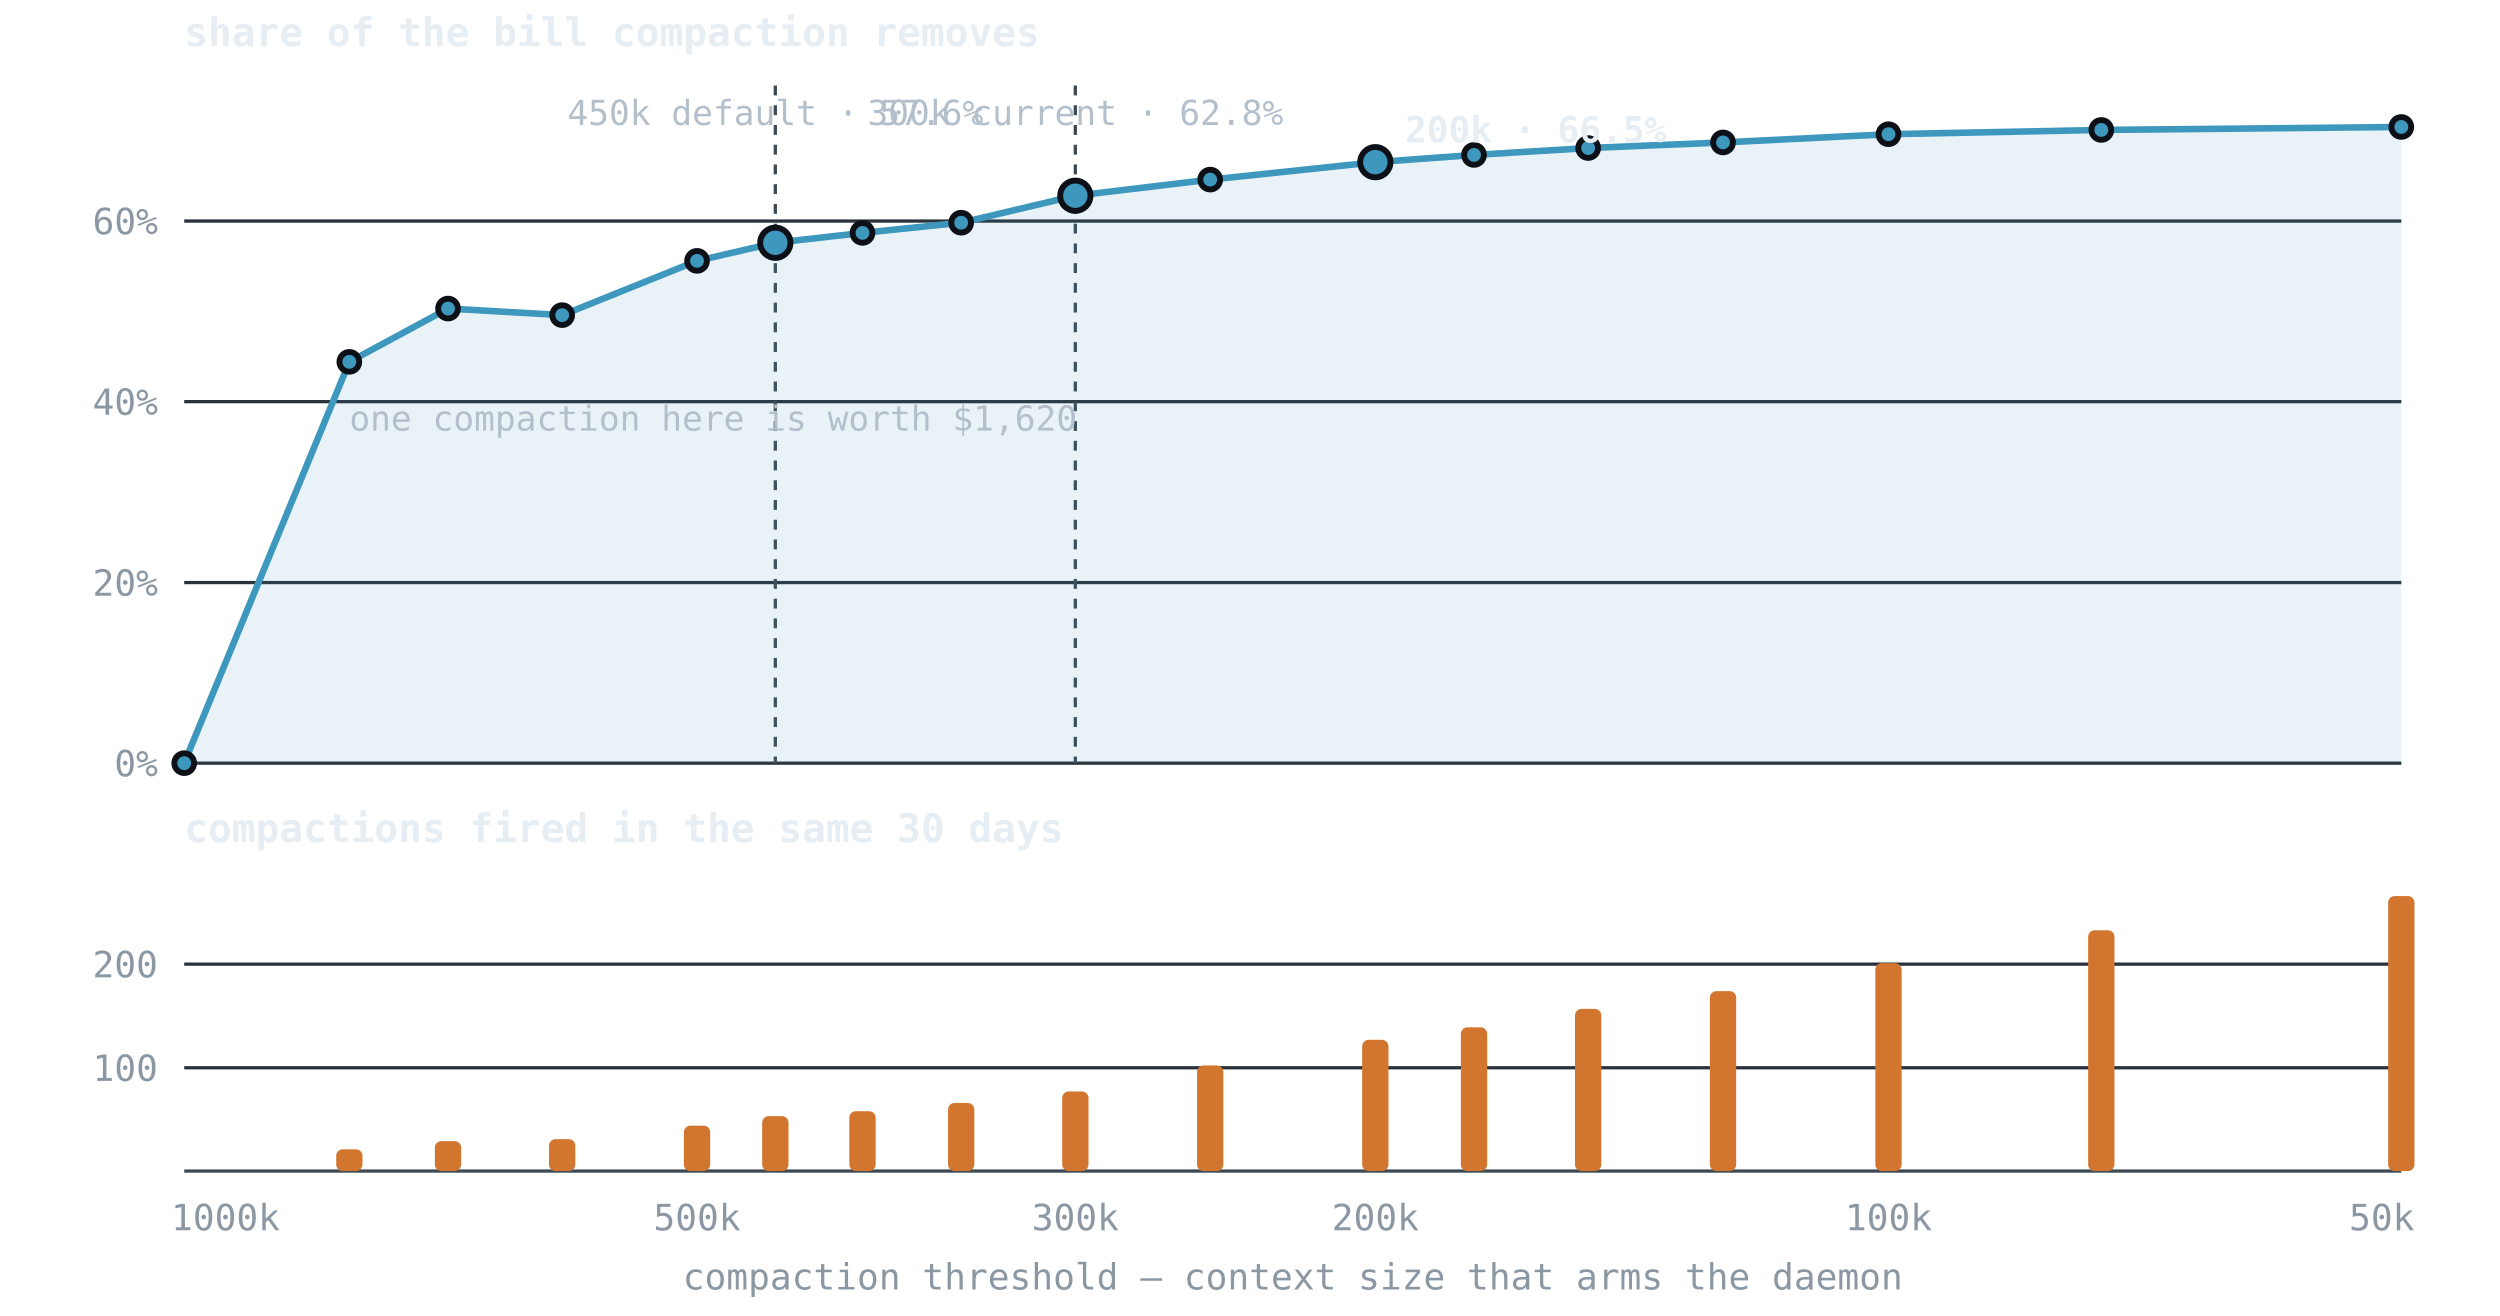
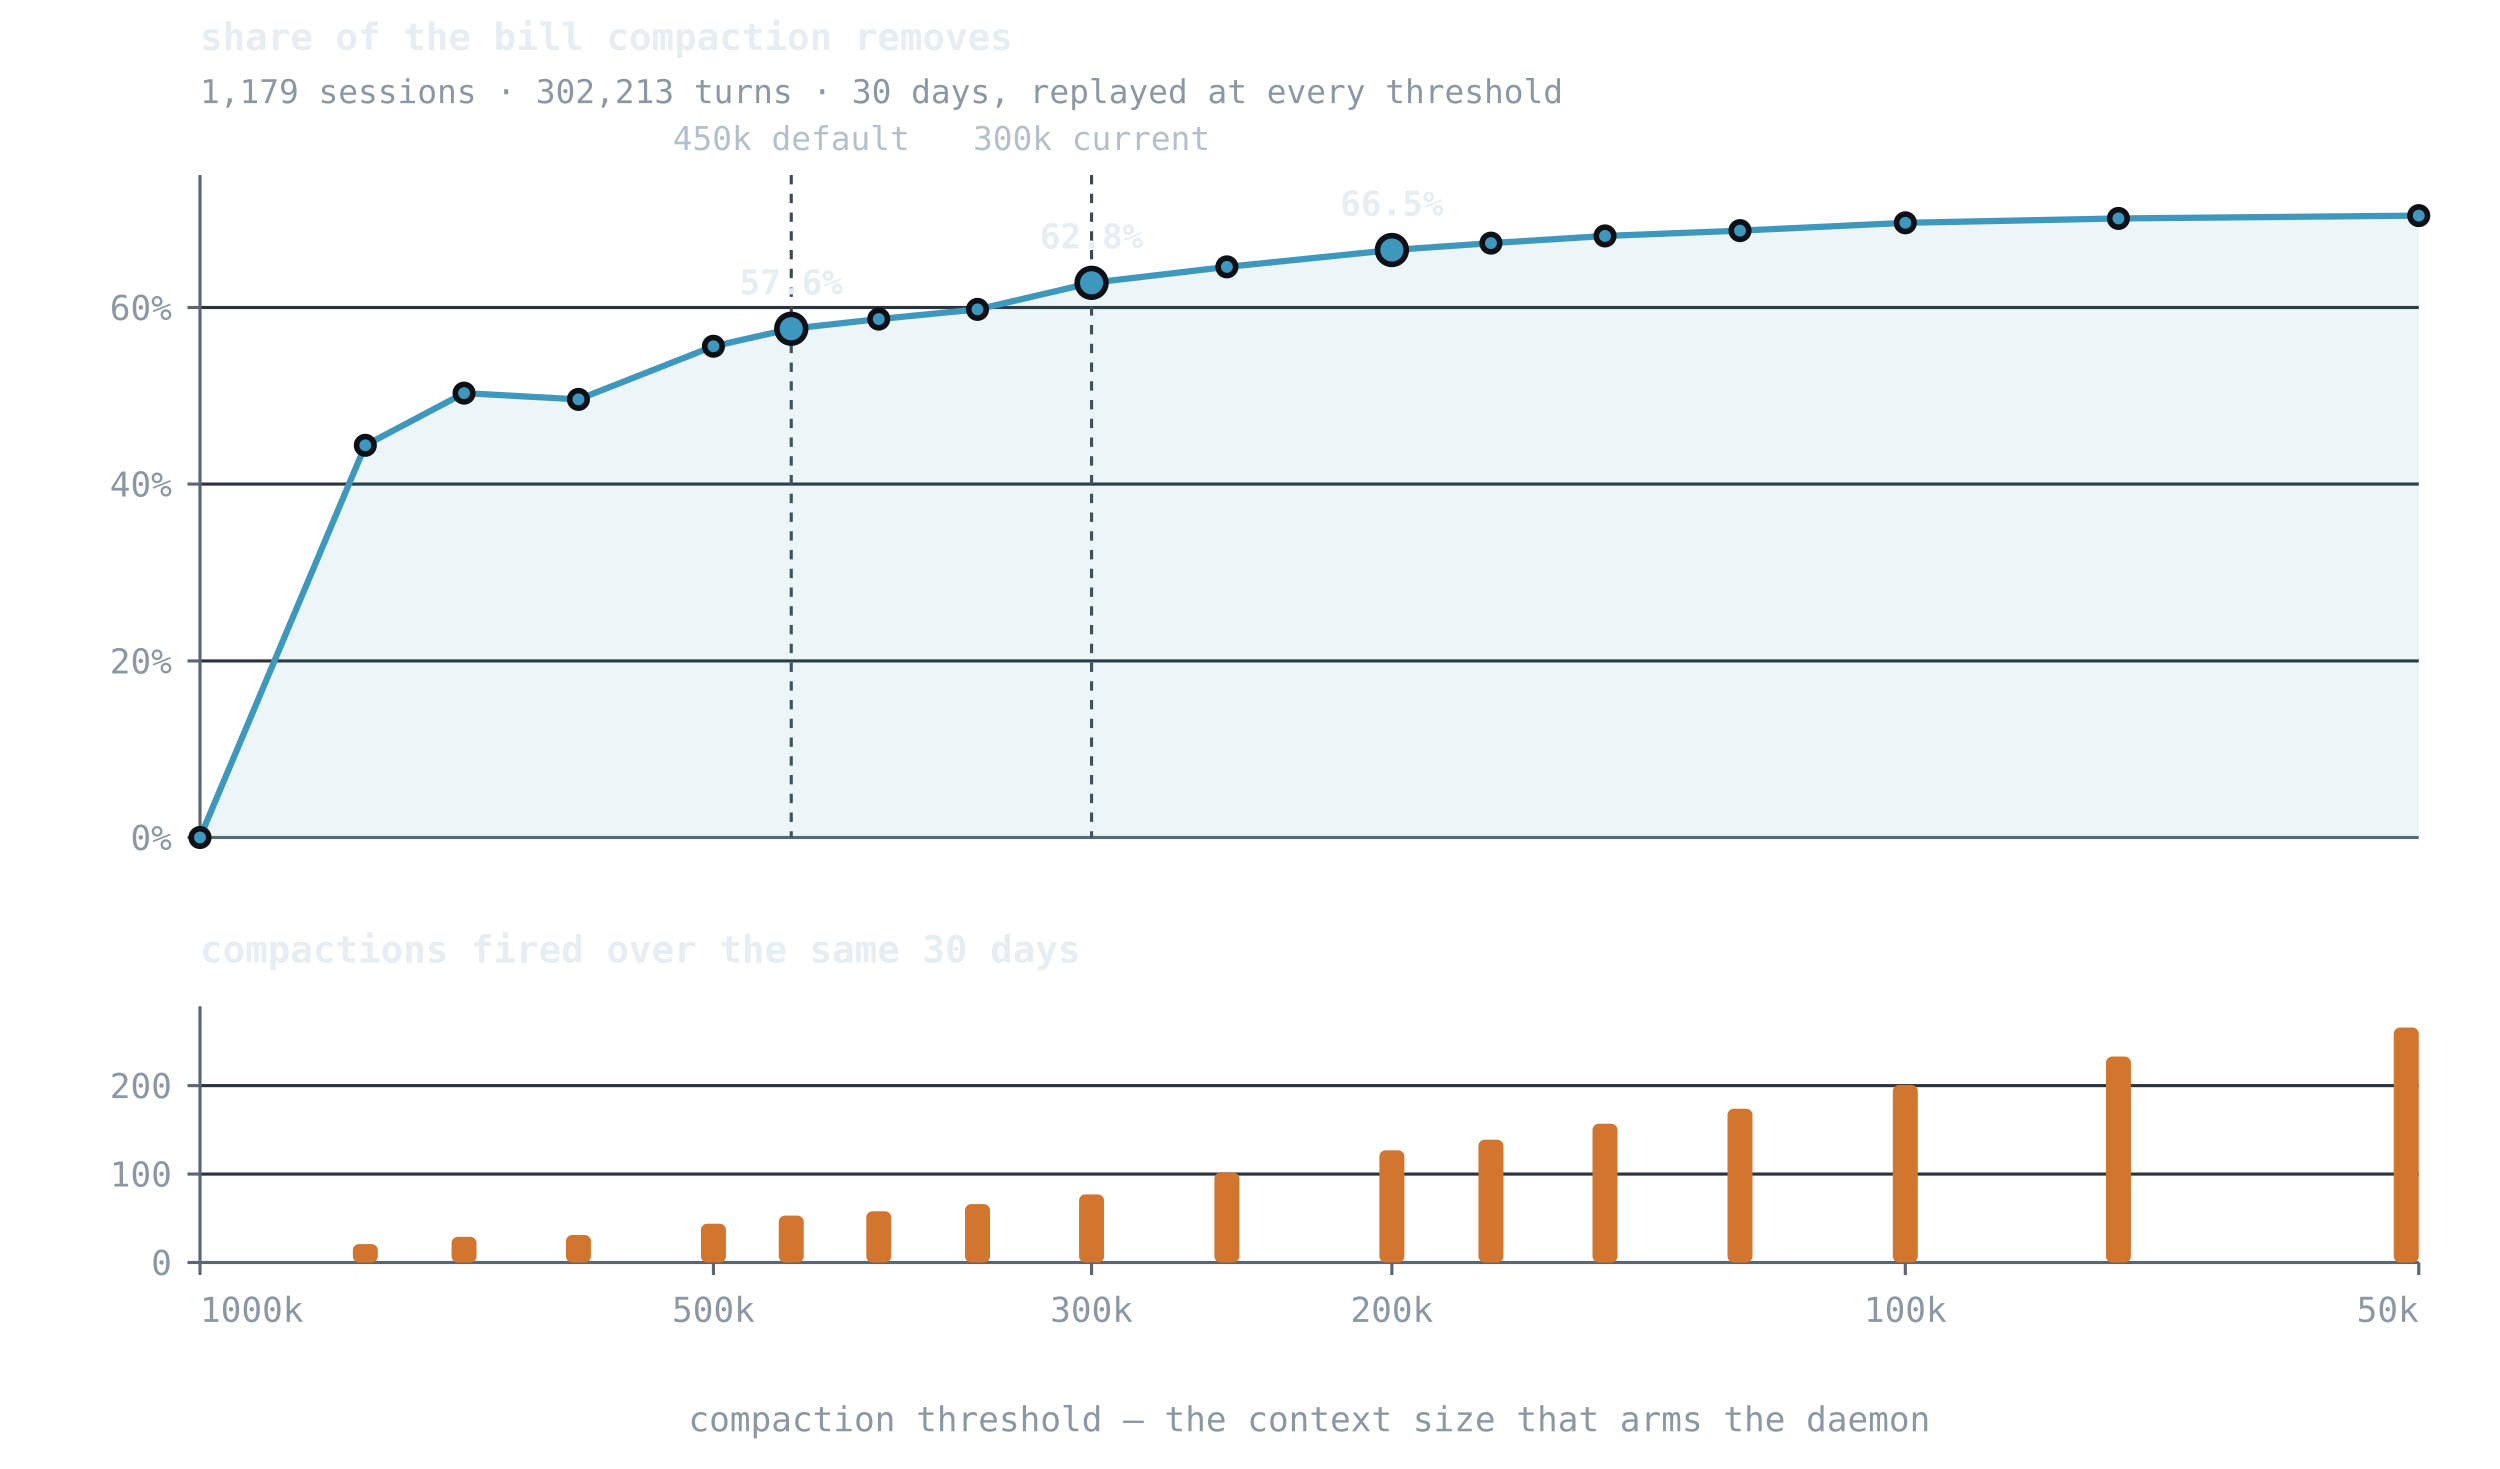
- <svg xmlns="http://www.w3.org/2000/svg" viewBox="0 0 760 400" width="760" height="400" role="img" aria-label="Savings saturate below a 300k threshold while compaction frequency keeps climbing">
-   <text x="56.0" y="14.0" text-anchor="start" fill="#E6EDF3" font-size="12" font-weight="600" font-family="ui-monospace,SFMono-Regular,Menlo,monospace">share of the bill compaction removes</text>
-   <line x1="56" y1="232.0" x2="730" y2="232.0" stroke="#2A333B" stroke-width="1" />
-   <text x="48.0" y="236.0" text-anchor="end" fill="#8B98A4" font-size="11" font-weight="400" font-family="ui-monospace,SFMono-Regular,Menlo,monospace">0%</text>
-   <line x1="56" y1="177.1" x2="730" y2="177.1" stroke="#2A333B" stroke-width="1" />
-   <text x="48.0" y="181.1" text-anchor="end" fill="#8B98A4" font-size="11" font-weight="400" font-family="ui-monospace,SFMono-Regular,Menlo,monospace">20%</text>
-   <line x1="56" y1="122.1" x2="730" y2="122.1" stroke="#2A333B" stroke-width="1" />
-   <text x="48.0" y="126.1" text-anchor="end" fill="#8B98A4" font-size="11" font-weight="400" font-family="ui-monospace,SFMono-Regular,Menlo,monospace">40%</text>
-   <line x1="56" y1="67.2" x2="730" y2="67.2" stroke="#2A333B" stroke-width="1" />
-   <text x="48.0" y="71.2" text-anchor="end" fill="#8B98A4" font-size="11" font-weight="400" font-family="ui-monospace,SFMono-Regular,Menlo,monospace">60%</text>
-   <line x1="235.7" y1="26" x2="235.7" y2="232" stroke="#3D4A54" stroke-width="1" stroke-dasharray="3 3" />
-   <text x="235.7" y="38.0" text-anchor="middle" fill="#B3C0CB" font-size="10.5" font-weight="400" font-family="ui-monospace,SFMono-Regular,Menlo,monospace">450k default · 57.6%</text>
-   <line x1="326.9" y1="26" x2="326.9" y2="232" stroke="#3D4A54" stroke-width="1" stroke-dasharray="3 3" />
-   <text x="326.9" y="38.0" text-anchor="middle" fill="#B3C0CB" font-size="10.5" font-weight="400" font-family="ui-monospace,SFMono-Regular,Menlo,monospace">300k current · 62.8%</text>
-   <path d="M56.0 232.0 L106.2 110.0 L136.2 93.8 L170.9 95.8 L211.9 79.3 L235.7 73.8 L262.2 70.8 L292.2 67.7 L326.9 59.5 L367.9 54.6 L418.1 49.3 L448.1 47.1 L482.8 45.0 L523.8 43.3 L574.1 40.8 L638.8 39.5 L730.0 38.6 L 730.0 232.0 L 56.0 232.0 Z" fill="#3E97BD" fill-opacity="0.11" />
-   <path d="M56.0 232.0 L106.2 110.0 L136.2 93.8 L170.9 95.8 L211.9 79.3 L235.7 73.8 L262.2 70.8 L292.2 67.7 L326.9 59.5 L367.9 54.6 L418.1 49.3 L448.1 47.1 L482.8 45.0 L523.8 43.3 L574.1 40.8 L638.8 39.5 L730.0 38.6" fill="none" stroke="#3E97BD" stroke-width="2" stroke-linejoin="round" />
-   <circle cx="56.0" cy="232.0" r="3" fill="#3E97BD" stroke="#0D1117" stroke-width="1.8" />
-   <circle cx="106.2" cy="110.0" r="3" fill="#3E97BD" stroke="#0D1117" stroke-width="1.8" />
-   <circle cx="136.2" cy="93.8" r="3" fill="#3E97BD" stroke="#0D1117" stroke-width="1.8" />
-   <circle cx="170.9" cy="95.8" r="3" fill="#3E97BD" stroke="#0D1117" stroke-width="1.8" />
-   <circle cx="211.9" cy="79.3" r="3" fill="#3E97BD" stroke="#0D1117" stroke-width="1.8" />
-   <circle cx="235.7" cy="73.8" r="4.6" fill="#3E97BD" stroke="#0D1117" stroke-width="1.8" />
-   <circle cx="262.2" cy="70.8" r="3" fill="#3E97BD" stroke="#0D1117" stroke-width="1.8" />
-   <circle cx="292.2" cy="67.7" r="3" fill="#3E97BD" stroke="#0D1117" stroke-width="1.8" />
-   <circle cx="326.9" cy="59.5" r="4.6" fill="#3E97BD" stroke="#0D1117" stroke-width="1.8" />
-   <circle cx="367.9" cy="54.6" r="3" fill="#3E97BD" stroke="#0D1117" stroke-width="1.8" />
-   <circle cx="418.1" cy="49.3" r="4.6" fill="#3E97BD" stroke="#0D1117" stroke-width="1.8" />
-   <circle cx="448.1" cy="47.1" r="3" fill="#3E97BD" stroke="#0D1117" stroke-width="1.8" />
-   <circle cx="482.8" cy="45.0" r="3" fill="#3E97BD" stroke="#0D1117" stroke-width="1.8" />
-   <circle cx="523.8" cy="43.3" r="3" fill="#3E97BD" stroke="#0D1117" stroke-width="1.8" />
-   <circle cx="574.1" cy="40.8" r="3" fill="#3E97BD" stroke="#0D1117" stroke-width="1.8" />
-   <circle cx="638.8" cy="39.5" r="3" fill="#3E97BD" stroke="#0D1117" stroke-width="1.8" />
-   <circle cx="730.0" cy="38.6" r="3" fill="#3E97BD" stroke="#0D1117" stroke-width="1.8" />
-   <text x="427.1" y="43.3" text-anchor="start" fill="#E6EDF3" font-size="11" font-weight="600" font-family="ui-monospace,SFMono-Regular,Menlo,monospace">200k · 66.5%</text>
-   <text x="106.2" y="130.9" text-anchor="start" fill="#B3C0CB" font-size="10.5" font-weight="400" font-family="ui-monospace,SFMono-Regular,Menlo,monospace">one compaction here is worth $1,620</text>
-   <text x="56.0" y="256.0" text-anchor="start" fill="#E6EDF3" font-size="12" font-weight="600" font-family="ui-monospace,SFMono-Regular,Menlo,monospace">compactions fired in the same 30 days</text>
-   <line x1="56" y1="356" x2="730" y2="356" stroke="#3D4A54" stroke-width="1" />
-   <line x1="56" y1="324.6" x2="730" y2="324.6" stroke="#2A333B" stroke-width="1" />
-   <text x="48.0" y="328.6" text-anchor="end" fill="#8B98A4" font-size="11" font-weight="400" font-family="ui-monospace,SFMono-Regular,Menlo,monospace">100</text>
-   <line x1="56" y1="293.1" x2="730" y2="293.1" stroke="#2A333B" stroke-width="1" />
-   <text x="48.0" y="297.1" text-anchor="end" fill="#8B98A4" font-size="11" font-weight="400" font-family="ui-monospace,SFMono-Regular,Menlo,monospace">200</text>
-   <rect x="102.2" y="349.4" width="8" height="6.6" rx="2" fill="#D2762F" />
-   <rect x="132.2" y="346.9" width="8" height="9.1" rx="2" fill="#D2762F" />
-   <rect x="166.9" y="346.3" width="8" height="9.7" rx="2" fill="#D2762F" />
-   <rect x="207.9" y="342.2" width="8" height="13.8" rx="2" fill="#D2762F" />
-   <rect x="231.7" y="339.3" width="8" height="16.7" rx="2" fill="#D2762F" />
-   <rect x="258.2" y="337.8" width="8" height="18.2" rx="2" fill="#D2762F" />
-   <rect x="288.2" y="335.3" width="8" height="20.7" rx="2" fill="#D2762F" />
-   <rect x="322.9" y="331.8" width="8" height="24.2" rx="2" fill="#D2762F" />
-   <rect x="363.9" y="323.9" width="8" height="32.1" rx="2" fill="#D2762F" />
-   <rect x="414.1" y="316.1" width="8" height="39.9" rx="2" fill="#D2762F" />
-   <rect x="444.1" y="312.3" width="8" height="43.7" rx="2" fill="#D2762F" />
-   <rect x="478.8" y="306.7" width="8" height="49.3" rx="2" fill="#D2762F" />
-   <rect x="519.8" y="301.3" width="8" height="54.7" rx="2" fill="#D2762F" />
-   <rect x="570.1" y="292.8" width="8" height="63.2" rx="2" fill="#D2762F" />
-   <rect x="634.8" y="282.8" width="8" height="73.2" rx="2" fill="#D2762F" />
-   <rect x="726.0" y="272.4" width="8" height="83.6" rx="2" fill="#D2762F" />
-   <text x="52.0" y="374.0" text-anchor="start" fill="#8B98A4" font-size="11" font-weight="400" font-family="ui-monospace,SFMono-Regular,Menlo,monospace">1000k</text>
-   <text x="211.9" y="374.0" text-anchor="middle" fill="#8B98A4" font-size="11" font-weight="400" font-family="ui-monospace,SFMono-Regular,Menlo,monospace">500k</text>
-   <text x="326.9" y="374.0" text-anchor="middle" fill="#8B98A4" font-size="11" font-weight="400" font-family="ui-monospace,SFMono-Regular,Menlo,monospace">300k</text>
-   <text x="418.1" y="374.0" text-anchor="middle" fill="#8B98A4" font-size="11" font-weight="400" font-family="ui-monospace,SFMono-Regular,Menlo,monospace">200k</text>
-   <text x="574.1" y="374.0" text-anchor="middle" fill="#8B98A4" font-size="11" font-weight="400" font-family="ui-monospace,SFMono-Regular,Menlo,monospace">100k</text>
-   <text x="734.0" y="374.0" text-anchor="end" fill="#8B98A4" font-size="11" font-weight="400" font-family="ui-monospace,SFMono-Regular,Menlo,monospace">50k</text>
-   <text x="393.0" y="392.0" text-anchor="middle" fill="#8B98A4" font-size="11" font-weight="400" font-family="ui-monospace,SFMono-Regular,Menlo,monospace">compaction threshold — context size that arms the daemon</text>
+ <svg xmlns="http://www.w3.org/2000/svg" viewBox="0 0 800 470" width="800" height="470" role="img" aria-label="Savings rise steeply from a 1M threshold down to about 500k and then flatten, while the number of compactions keeps climbing">
+   <text x="64.0" y="16.0" text-anchor="start" fill="#E6EDF3" font-size="12" font-weight="600" font-family="ui-monospace,SFMono-Regular,Menlo,monospace">share of the bill compaction removes</text>
+   <text x="64.0" y="33.0" text-anchor="start" fill="#8B98A4" font-size="10.5" font-weight="400" font-family="ui-monospace,SFMono-Regular,Menlo,monospace">1,179 sessions · 302,213 turns · 30 days, replayed at every threshold</text>
+   <line x1="64.0" y1="211.5" x2="774.0" y2="211.5" stroke="#2A333B" stroke-width="1" />
+   <line x1="64.0" y1="154.9" x2="774.0" y2="154.9" stroke="#2A333B" stroke-width="1" />
+   <line x1="64.0" y1="98.4" x2="774.0" y2="98.4" stroke="#2A333B" stroke-width="1" />
+   <line x1="60.0" y1="268.0" x2="64.0" y2="268.0" stroke="#5A6772" stroke-width="1" />
+   <text x="55.0" y="272.0" text-anchor="end" fill="#8B98A4" font-size="11" font-weight="400" font-family="ui-monospace,SFMono-Regular,Menlo,monospace">0%</text>
+   <line x1="60.0" y1="211.5" x2="64.0" y2="211.5" stroke="#5A6772" stroke-width="1" />
+   <text x="55.0" y="215.5" text-anchor="end" fill="#8B98A4" font-size="11" font-weight="400" font-family="ui-monospace,SFMono-Regular,Menlo,monospace">20%</text>
+   <line x1="60.0" y1="154.9" x2="64.0" y2="154.9" stroke="#5A6772" stroke-width="1" />
+   <text x="55.0" y="158.9" text-anchor="end" fill="#8B98A4" font-size="11" font-weight="400" font-family="ui-monospace,SFMono-Regular,Menlo,monospace">40%</text>
+   <line x1="60.0" y1="98.4" x2="64.0" y2="98.4" stroke="#5A6772" stroke-width="1" />
+   <text x="55.0" y="102.4" text-anchor="end" fill="#8B98A4" font-size="11" font-weight="400" font-family="ui-monospace,SFMono-Regular,Menlo,monospace">60%</text>
+   <line x1="64.0" y1="56.0" x2="64.0" y2="268.0" stroke="#5A6772" stroke-width="1" />
+   <line x1="64.0" y1="268.0" x2="774.0" y2="268.0" stroke="#5A6772" stroke-width="1" />
+   <line x1="253.2" y1="56.0" x2="253.2" y2="268.0" stroke="#3D4A54" stroke-width="1" stroke-dasharray="3 3" />
+   <text x="253.2" y="48.0" text-anchor="middle" fill="#B3C0CB" font-size="10.5" font-weight="400" font-family="ui-monospace,SFMono-Regular,Menlo,monospace">450k default</text>
+   <line x1="349.3" y1="56.0" x2="349.3" y2="268.0" stroke="#3D4A54" stroke-width="1" stroke-dasharray="3 3" />
+   <text x="349.3" y="48.0" text-anchor="middle" fill="#B3C0CB" font-size="10.5" font-weight="400" font-family="ui-monospace,SFMono-Regular,Menlo,monospace">300k current</text>
+   <path d="M64.0 268.0 L116.9 142.5 L148.5 125.8 L185.1 127.8 L228.3 110.8 L253.2 105.2 L281.2 102.1 L312.8 99.0 L349.3 90.5 L392.6 85.4 L445.4 80.0 L477.1 77.8 L513.6 75.5 L556.8 73.8 L609.7 71.3 L677.9 69.9 L774.0 69.0 L 774.0 268.0 L 64.0 268.0 Z" fill="#3E97BD" fill-opacity="0.10" />
+   <path d="M64.0 268.0 L116.9 142.5 L148.5 125.8 L185.1 127.8 L228.3 110.8 L253.2 105.2 L281.2 102.1 L312.8 99.0 L349.3 90.5 L392.6 85.4 L445.4 80.0 L477.1 77.8 L513.6 75.5 L556.8 73.8 L609.7 71.3 L677.9 69.9 L774.0 69.0" fill="none" stroke="#3E97BD" stroke-width="2" stroke-linejoin="round" stroke-linecap="round" />
+   <circle cx="64.0" cy="268.0" r="2.8" fill="#3E97BD" stroke="#0D1117" stroke-width="1.8" />
+   <circle cx="116.9" cy="142.5" r="2.8" fill="#3E97BD" stroke="#0D1117" stroke-width="1.8" />
+   <circle cx="148.5" cy="125.8" r="2.8" fill="#3E97BD" stroke="#0D1117" stroke-width="1.8" />
+   <circle cx="185.1" cy="127.8" r="2.8" fill="#3E97BD" stroke="#0D1117" stroke-width="1.8" />
+   <circle cx="228.3" cy="110.8" r="2.8" fill="#3E97BD" stroke="#0D1117" stroke-width="1.8" />
+   <circle cx="253.2" cy="105.2" r="4.6" fill="#3E97BD" stroke="#0D1117" stroke-width="1.8" />
+   <text x="253.2" y="94.2" text-anchor="middle" fill="#E6EDF3" font-size="11" font-weight="600" font-family="ui-monospace,SFMono-Regular,Menlo,monospace">57.6%</text>
+   <circle cx="281.2" cy="102.1" r="2.8" fill="#3E97BD" stroke="#0D1117" stroke-width="1.8" />
+   <circle cx="312.8" cy="99.0" r="2.8" fill="#3E97BD" stroke="#0D1117" stroke-width="1.8" />
+   <circle cx="349.3" cy="90.5" r="4.6" fill="#3E97BD" stroke="#0D1117" stroke-width="1.8" />
+   <text x="349.3" y="79.5" text-anchor="middle" fill="#E6EDF3" font-size="11" font-weight="600" font-family="ui-monospace,SFMono-Regular,Menlo,monospace">62.8%</text>
+   <circle cx="392.6" cy="85.4" r="2.8" fill="#3E97BD" stroke="#0D1117" stroke-width="1.8" />
+   <circle cx="445.4" cy="80.0" r="4.6" fill="#3E97BD" stroke="#0D1117" stroke-width="1.8" />
+   <text x="445.4" y="69.0" text-anchor="middle" fill="#E6EDF3" font-size="11" font-weight="600" font-family="ui-monospace,SFMono-Regular,Menlo,monospace">66.5%</text>
+   <circle cx="477.1" cy="77.8" r="2.8" fill="#3E97BD" stroke="#0D1117" stroke-width="1.8" />
+   <circle cx="513.6" cy="75.5" r="2.8" fill="#3E97BD" stroke="#0D1117" stroke-width="1.8" />
+   <circle cx="556.8" cy="73.8" r="2.8" fill="#3E97BD" stroke="#0D1117" stroke-width="1.8" />
+   <circle cx="609.7" cy="71.3" r="2.8" fill="#3E97BD" stroke="#0D1117" stroke-width="1.8" />
+   <circle cx="677.9" cy="69.9" r="2.8" fill="#3E97BD" stroke="#0D1117" stroke-width="1.8" />
+   <circle cx="774.0" cy="69.0" r="2.8" fill="#3E97BD" stroke="#0D1117" stroke-width="1.8" />
+   <text x="64.0" y="308.0" text-anchor="start" fill="#E6EDF3" font-size="12" font-weight="600" font-family="ui-monospace,SFMono-Regular,Menlo,monospace">compactions fired over the same 30 days</text>
+   <line x1="64.0" y1="375.7" x2="774.0" y2="375.7" stroke="#2A333B" stroke-width="1" />
+   <line x1="60.0" y1="375.7" x2="64.0" y2="375.7" stroke="#5A6772" stroke-width="1" />
+   <text x="55.0" y="379.7" text-anchor="end" fill="#8B98A4" font-size="11" font-weight="400" font-family="ui-monospace,SFMono-Regular,Menlo,monospace">100</text>
+   <line x1="64.0" y1="347.4" x2="774.0" y2="347.4" stroke="#2A333B" stroke-width="1" />
+   <line x1="60.0" y1="347.4" x2="64.0" y2="347.4" stroke="#5A6772" stroke-width="1" />
+   <text x="55.0" y="351.4" text-anchor="end" fill="#8B98A4" font-size="11" font-weight="400" font-family="ui-monospace,SFMono-Regular,Menlo,monospace">200</text>
+   <line x1="60.0" y1="404.0" x2="64.0" y2="404.0" stroke="#5A6772" stroke-width="1" />
+   <text x="55.0" y="408.0" text-anchor="end" fill="#8B98A4" font-size="11" font-weight="400" font-family="ui-monospace,SFMono-Regular,Menlo,monospace">0</text>
+   <line x1="64.0" y1="322.0" x2="64.0" y2="404.0" stroke="#5A6772" stroke-width="1" />
+   <line x1="64.0" y1="404.0" x2="774.0" y2="404.0" stroke="#5A6772" stroke-width="1" />
+   <rect x="112.9" y="398.1" width="8" height="5.9" rx="2" fill="#D2762F" />
+   <rect x="144.5" y="395.8" width="8" height="8.2" rx="2" fill="#D2762F" />
+   <rect x="181.1" y="395.2" width="8" height="8.8" rx="2" fill="#D2762F" />
+   <rect x="224.3" y="391.6" width="8" height="12.4" rx="2" fill="#D2762F" />
+   <rect x="249.2" y="389.0" width="8" height="15.0" rx="2" fill="#D2762F" />
+   <rect x="277.2" y="387.6" width="8" height="16.4" rx="2" fill="#D2762F" />
+   <rect x="308.8" y="385.3" width="8" height="18.7" rx="2" fill="#D2762F" />
+   <rect x="345.3" y="382.2" width="8" height="21.8" rx="2" fill="#D2762F" />
+   <rect x="388.6" y="375.2" width="8" height="28.8" rx="2" fill="#D2762F" />
+   <rect x="441.4" y="368.1" width="8" height="35.9" rx="2" fill="#D2762F" />
+   <rect x="473.1" y="364.7" width="8" height="39.3" rx="2" fill="#D2762F" />
+   <rect x="509.6" y="359.6" width="8" height="44.4" rx="2" fill="#D2762F" />
+   <rect x="552.8" y="354.8" width="8" height="49.2" rx="2" fill="#D2762F" />
+   <rect x="605.7" y="347.2" width="8" height="56.8" rx="2" fill="#D2762F" />
+   <rect x="673.9" y="338.1" width="8" height="65.9" rx="2" fill="#D2762F" />
+   <rect x="766.0" y="328.8" width="8" height="75.2" rx="2" fill="#D2762F" />
+   <line x1="64.0" y1="404.0" x2="64.0" y2="408.0" stroke="#5A6772" stroke-width="1" />
+   <text x="64.0" y="423.0" text-anchor="start" fill="#8B98A4" font-size="11" font-weight="400" font-family="ui-monospace,SFMono-Regular,Menlo,monospace">1000k</text>
+   <line x1="228.3" y1="404.0" x2="228.3" y2="408.0" stroke="#5A6772" stroke-width="1" />
+   <text x="228.3" y="423.0" text-anchor="middle" fill="#8B98A4" font-size="11" font-weight="400" font-family="ui-monospace,SFMono-Regular,Menlo,monospace">500k</text>
+   <line x1="349.3" y1="404.0" x2="349.3" y2="408.0" stroke="#5A6772" stroke-width="1" />
+   <text x="349.3" y="423.0" text-anchor="middle" fill="#8B98A4" font-size="11" font-weight="400" font-family="ui-monospace,SFMono-Regular,Menlo,monospace">300k</text>
+   <line x1="445.4" y1="404.0" x2="445.4" y2="408.0" stroke="#5A6772" stroke-width="1" />
+   <text x="445.4" y="423.0" text-anchor="middle" fill="#8B98A4" font-size="11" font-weight="400" font-family="ui-monospace,SFMono-Regular,Menlo,monospace">200k</text>
+   <line x1="609.7" y1="404.0" x2="609.7" y2="408.0" stroke="#5A6772" stroke-width="1" />
+   <text x="609.7" y="423.0" text-anchor="middle" fill="#8B98A4" font-size="11" font-weight="400" font-family="ui-monospace,SFMono-Regular,Menlo,monospace">100k</text>
+   <line x1="774.0" y1="404.0" x2="774.0" y2="408.0" stroke="#5A6772" stroke-width="1" />
+   <text x="774.0" y="423.0" text-anchor="end" fill="#8B98A4" font-size="11" font-weight="400" font-family="ui-monospace,SFMono-Regular,Menlo,monospace">50k</text>
+   <text x="419.0" y="458.0" text-anchor="middle" fill="#8B98A4" font-size="11" font-weight="400" font-family="ui-monospace,SFMono-Regular,Menlo,monospace">compaction threshold — the context size that arms the daemon</text>
</svg>
